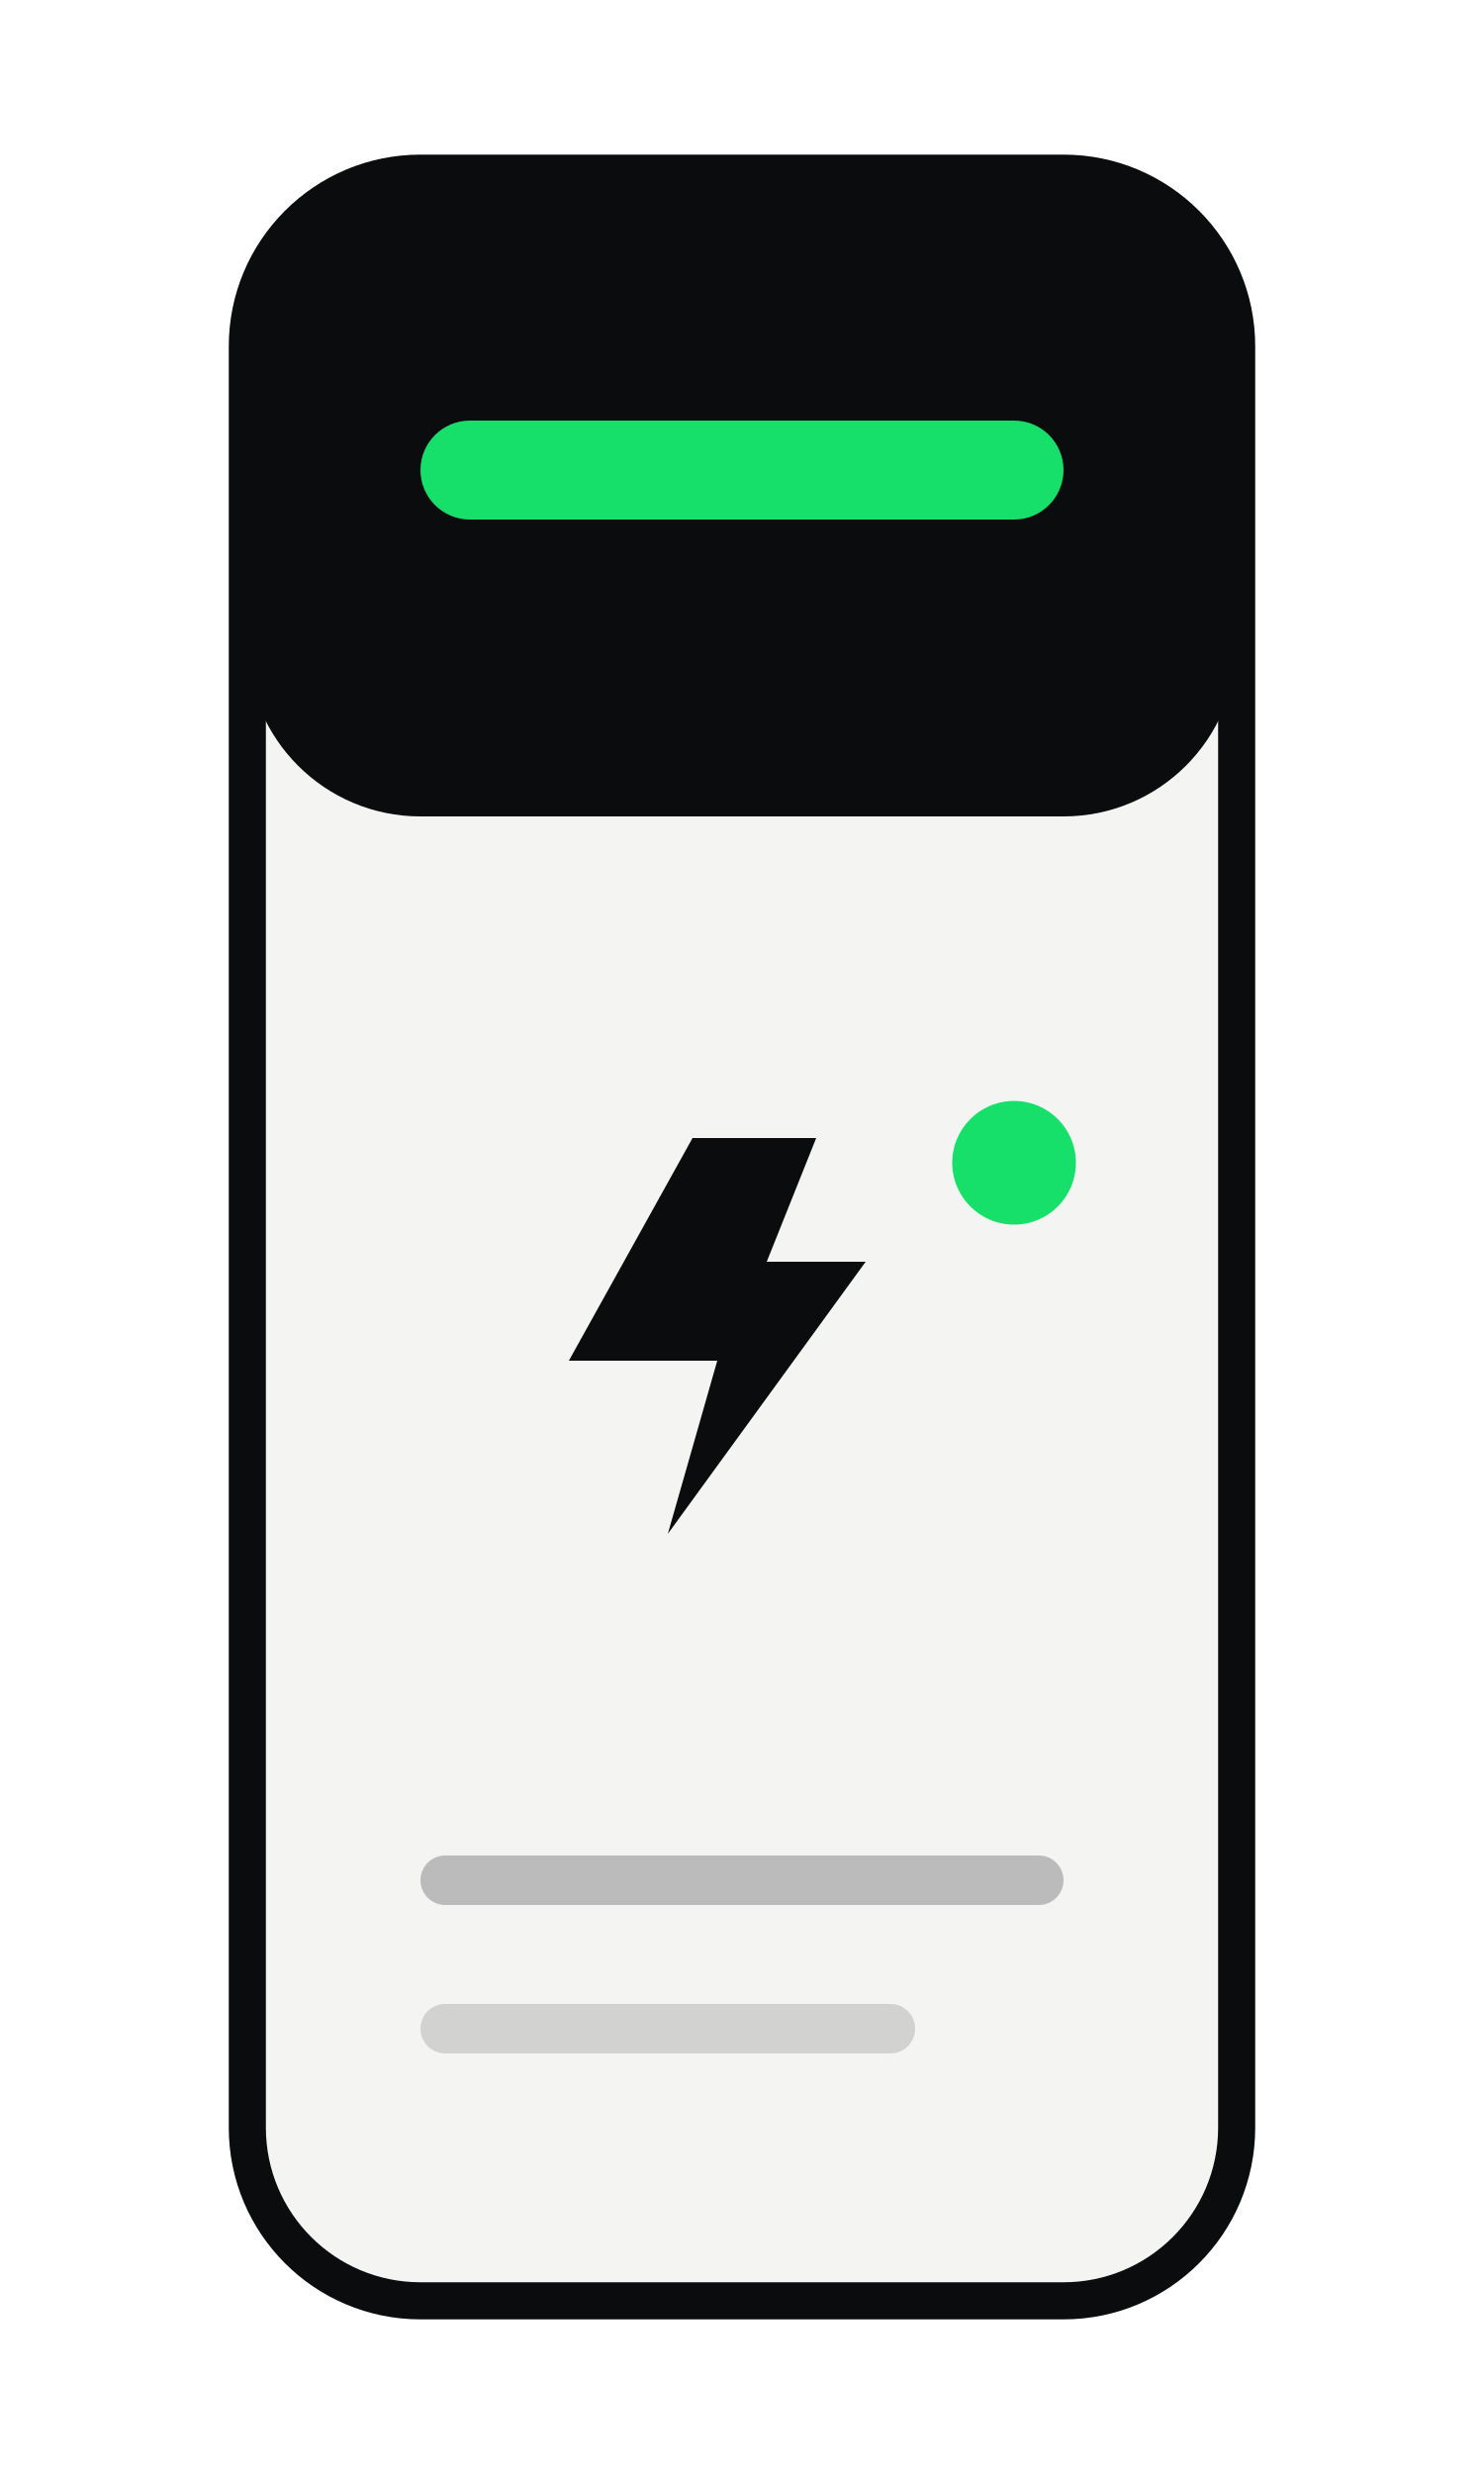
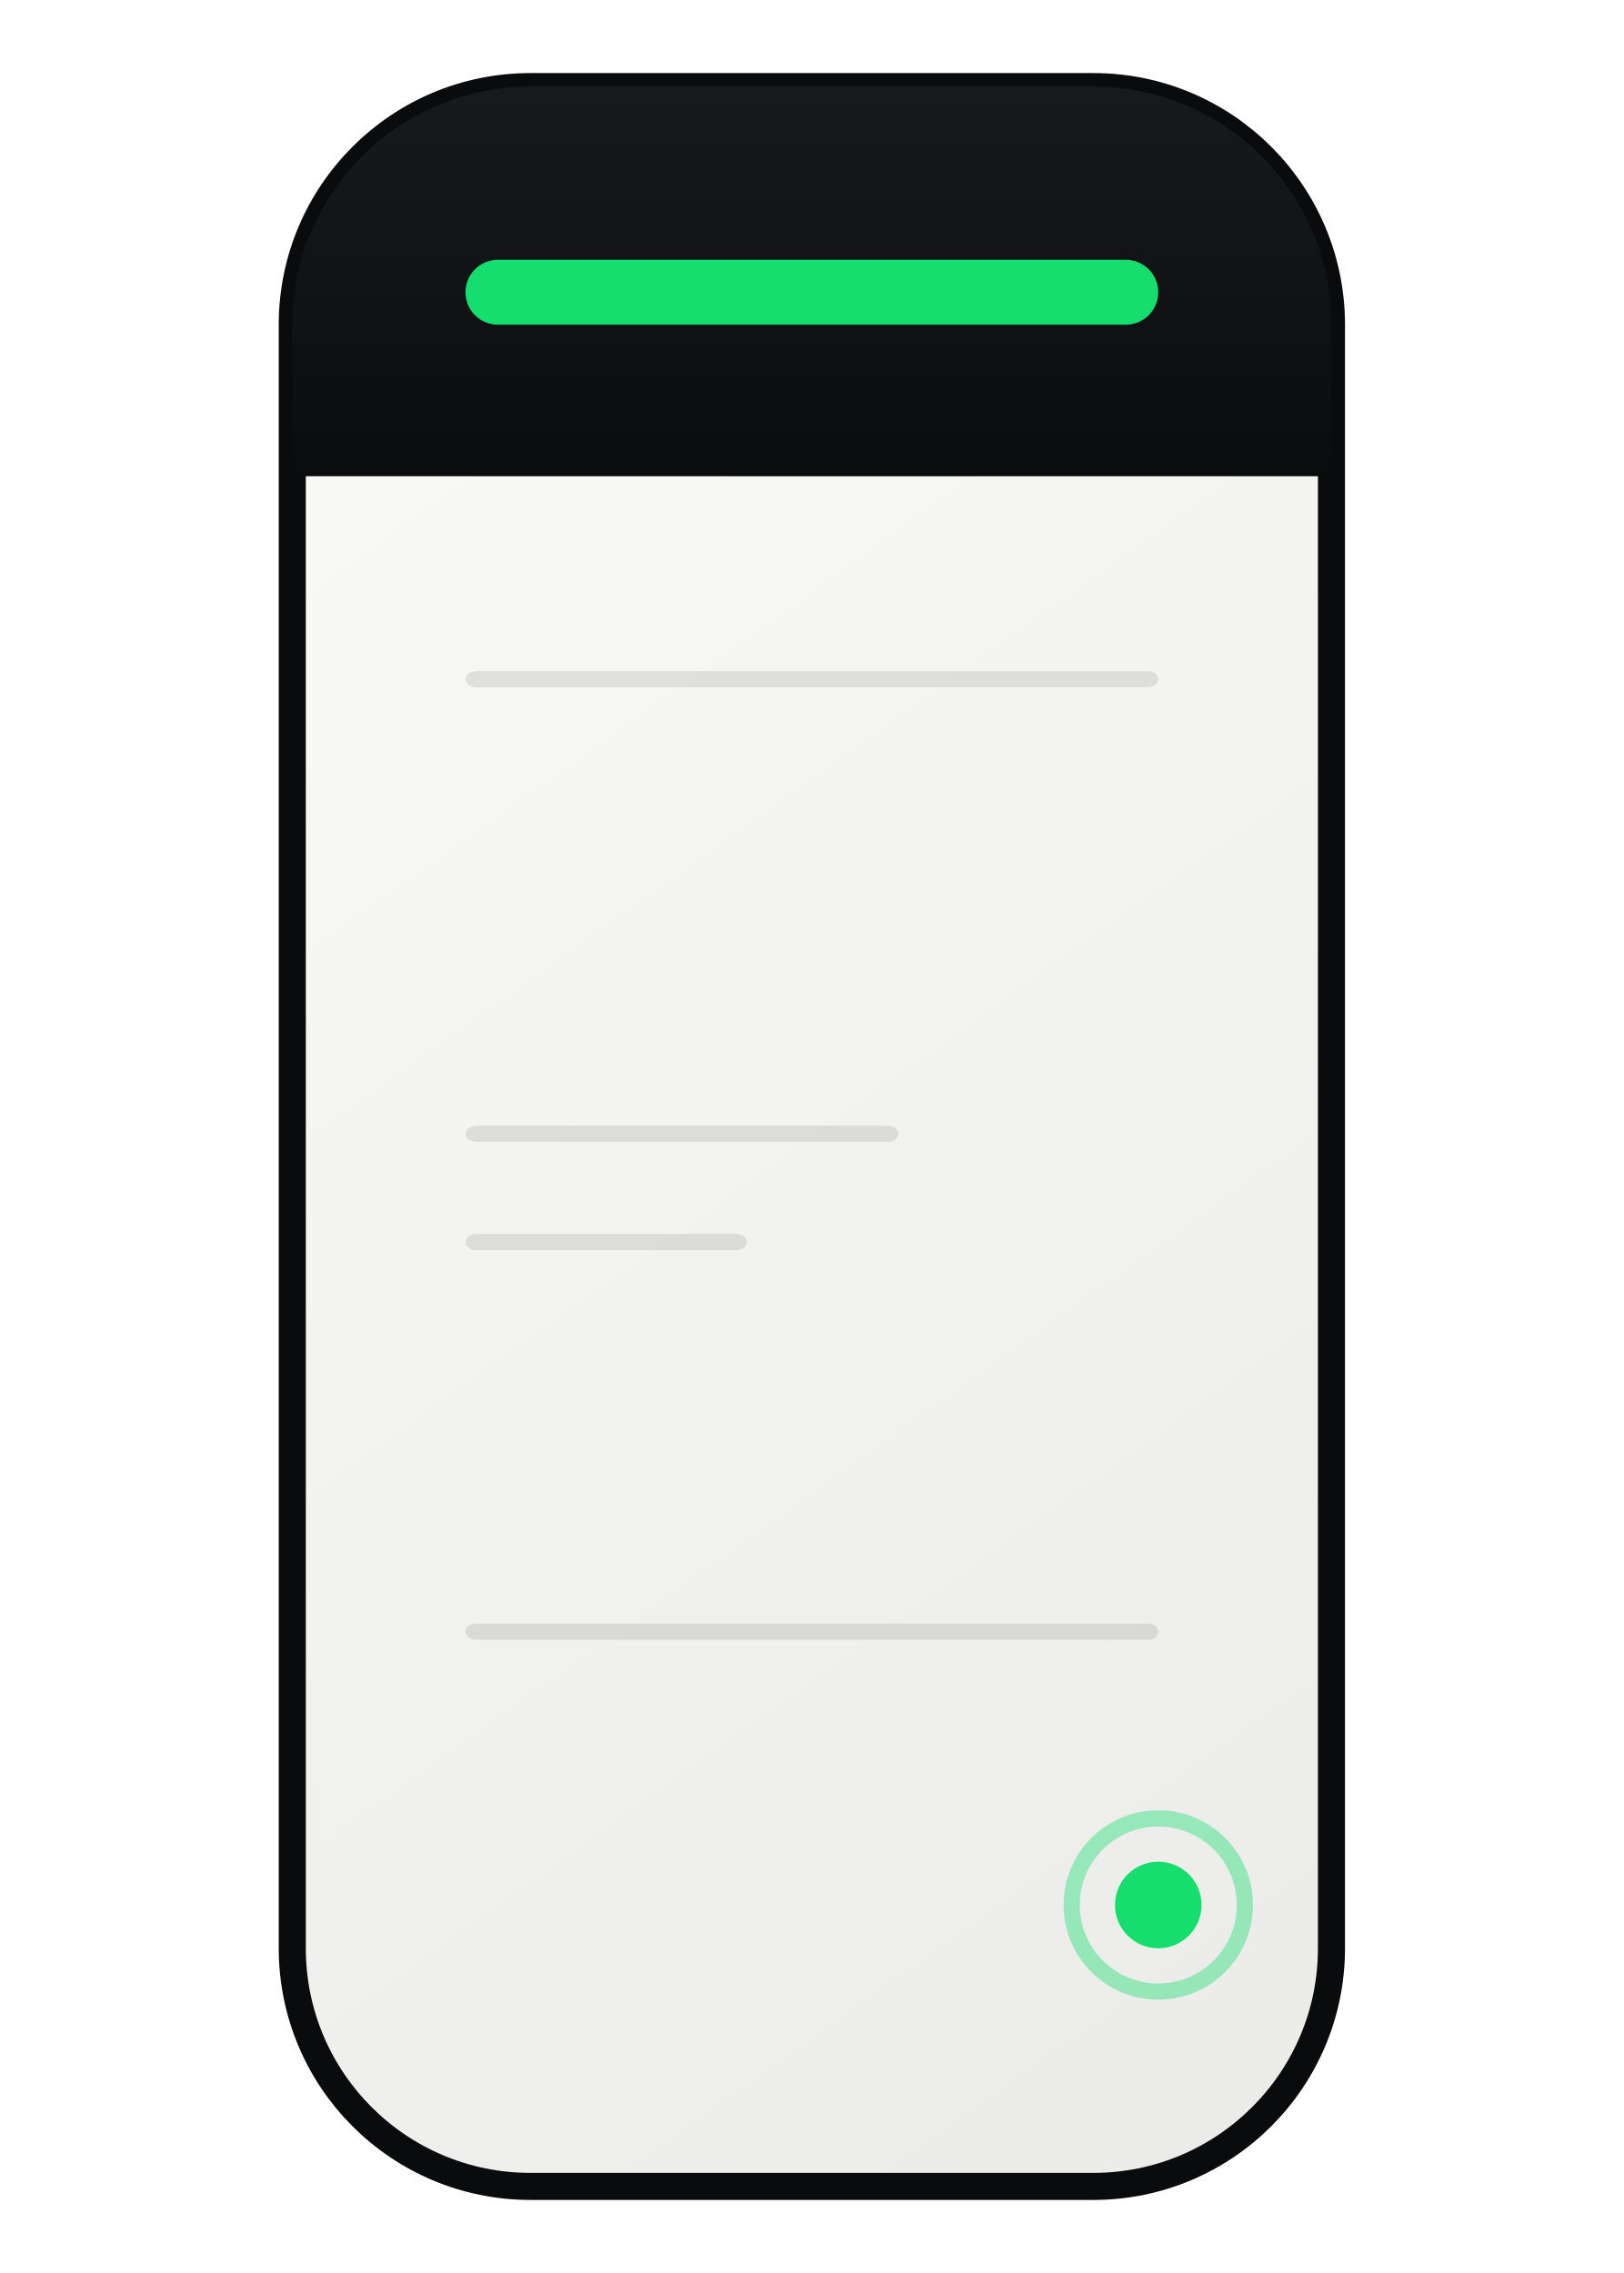
- <svg xmlns="http://www.w3.org/2000/svg" width="120" height="200" viewBox="0 0 120 200" fill="none" role="img" aria-label="Thuisbatterij">
-   <rect x="20" y="14" width="80" height="172" rx="14" fill="#F4F5F3" stroke="#0B0C0E" stroke-width="3" />
-   <rect x="20" y="14" width="80" height="52" rx="14" fill="#0B0C0E" />
-   <rect x="34" y="34" width="52" height="8" rx="4" fill="#16E06A" />
-   <circle cx="82" cy="94" r="5" fill="#16E06A" />
-   <path d="M56 92l-10 18h12l-4 14 16-22H62l4-10z" fill="#0B0C0E" />
-   <rect x="34" y="150" width="52" height="4" rx="2" fill="#0B0C0E" opacity="0.25" />
-   <rect x="34" y="162" width="40" height="4" rx="2" fill="#0B0C0E" opacity="0.15" />
+ <svg xmlns="http://www.w3.org/2000/svg" width="150" height="210" viewBox="0 0 150 210" fill="none" role="img" aria-label="Thuisbatterij">
+   <defs>
+     <linearGradient id="vb" x1="0" y1="0" x2="150" y2="210" gradientUnits="userSpaceOnUse">
+       <stop stop-color="#FCFCFB" />
+       <stop offset="1" stop-color="#E9EAE6" />
+     </linearGradient>
+     <linearGradient id="vc" x1="0" y1="0" x2="0" y2="46" gradientUnits="userSpaceOnUse">
+       <stop stop-color="#1A1D20" />
+       <stop offset="1" stop-color="#0A0B0D" />
+     </linearGradient>
+   </defs>
+   <rect x="27" y="8" width="96" height="194" rx="22" fill="url(#vb)" stroke="#0A0B0D" stroke-width="2.5" />
+   <path d="M27 30C27 17.85 36.85 8 49 8H101C113.15 8 123 17.85 123 30V44H27V30Z" fill="url(#vc)" />
+   <rect x="43" y="24" width="64" height="6" rx="3" fill="#15DD6E" />
+   <rect x="43" y="62" width="64" height="1.5" rx="1" fill="#0A0B0D" opacity="0.10" />
+   <rect x="43" y="150" width="64" height="1.5" rx="1" fill="#0A0B0D" opacity="0.10" />
+   <circle cx="107" cy="176" r="4" fill="#15DD6E" />
+   <circle cx="107" cy="176" r="8" stroke="#15DD6E" stroke-width="1.5" opacity="0.4" />
+   <rect x="43" y="104" width="40" height="1.5" rx="1" fill="#0A0B0D" opacity="0.10" />
+   <rect x="43" y="114" width="26" height="1.5" rx="1" fill="#0A0B0D" opacity="0.10" />
</svg>
